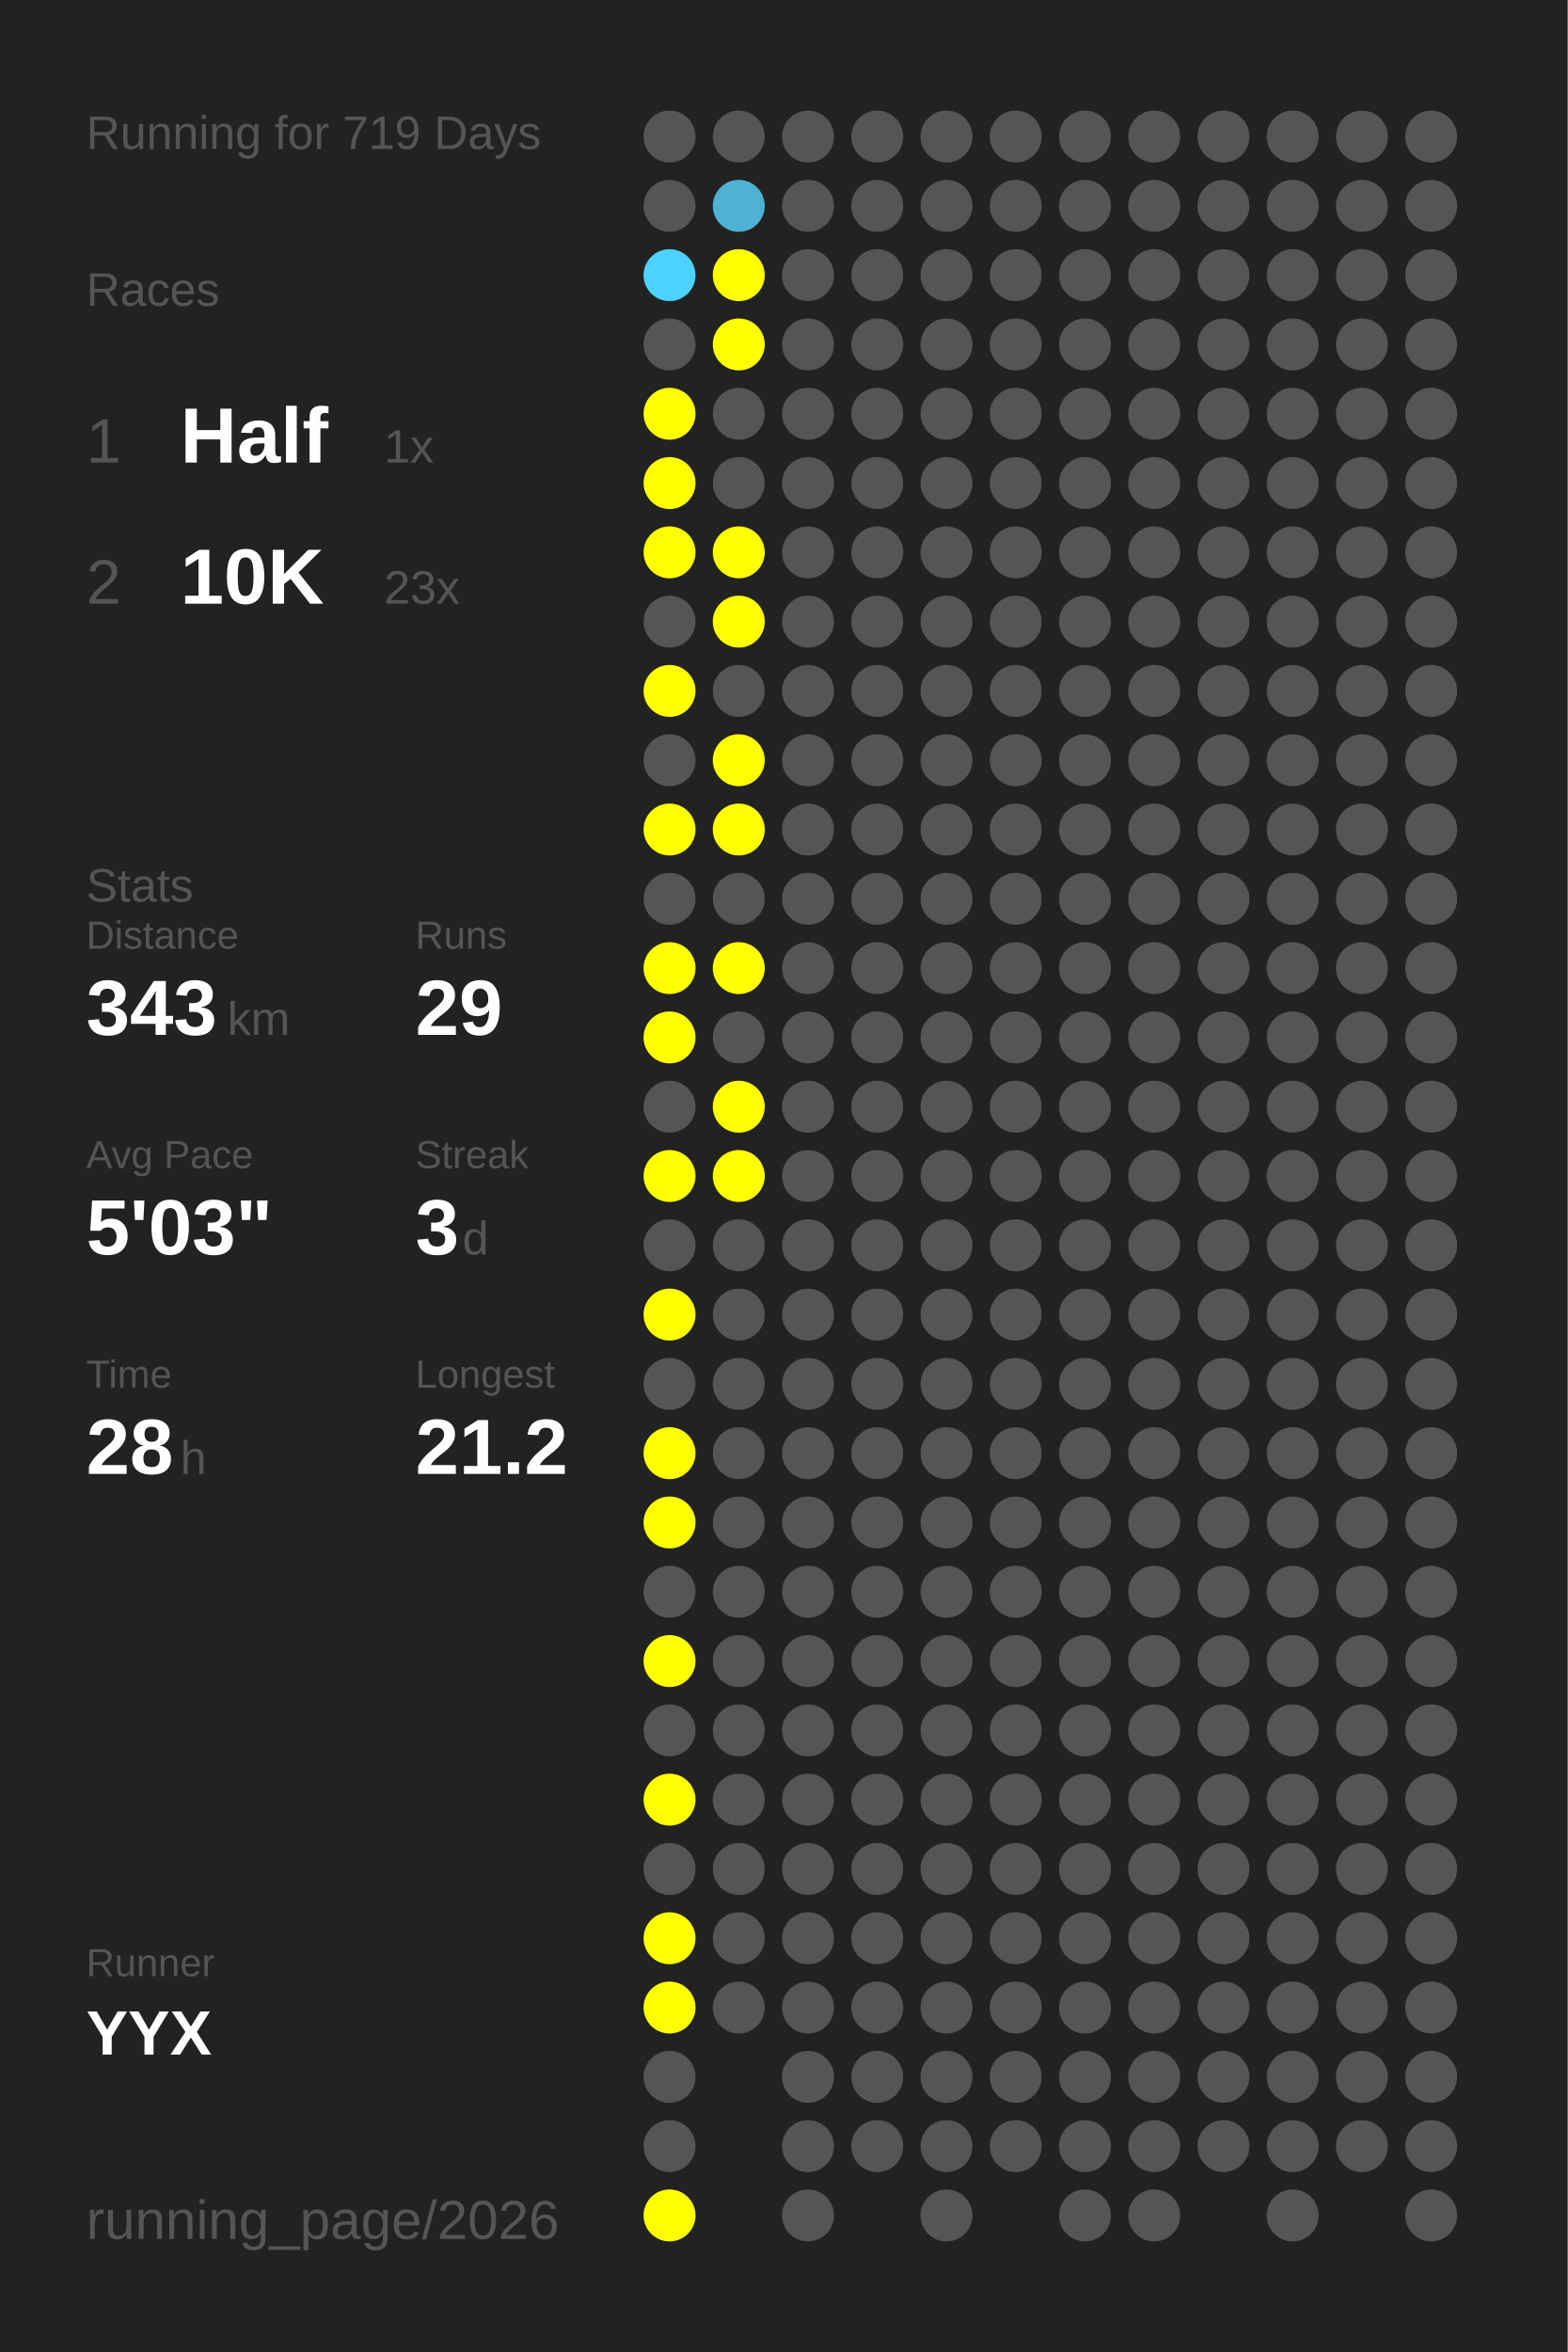
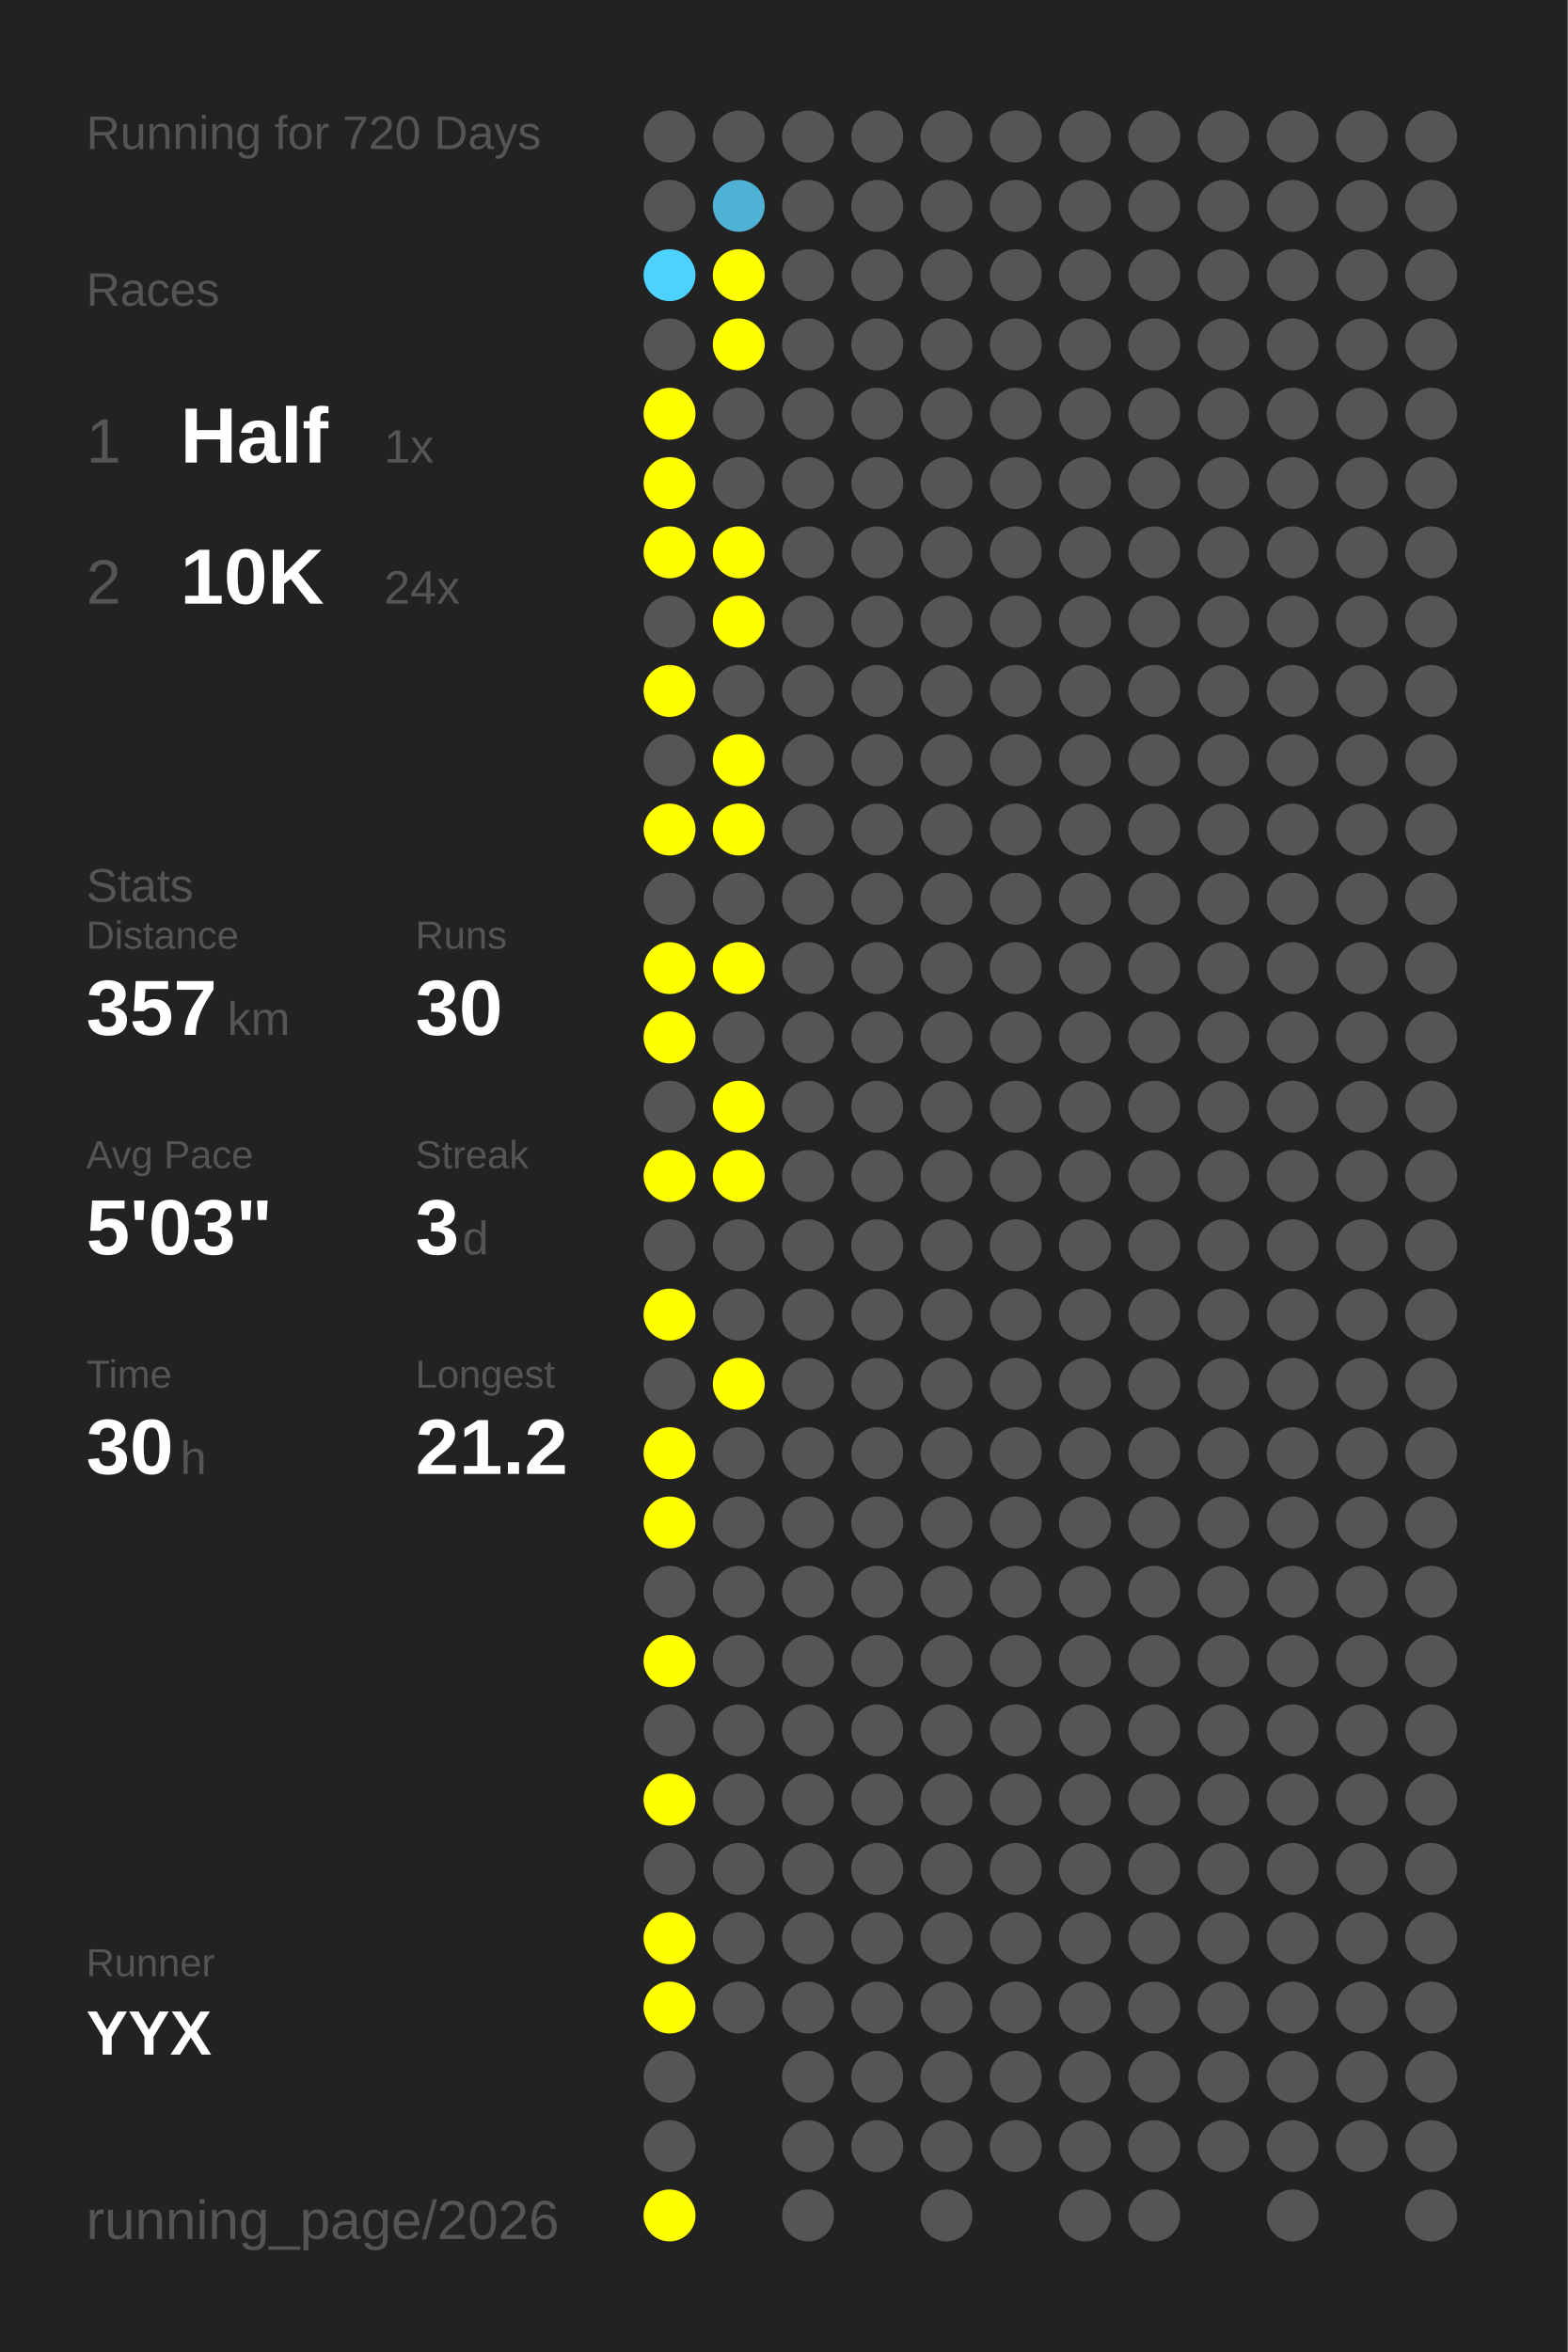
<svg xmlns="http://www.w3.org/2000/svg" baseProfile="full" height="300mm" version="1.1" viewBox="0,0,200,300" width="200mm">
  <defs />
  <rect fill="#222222" height="300" width="200" x="0" y="0" />
-   <text fill="#555555" style="font-size:6px; font-family:Arial;" x="11" y="19">Running for 719 Days</text>
+   <text fill="#555555" style="font-size:6px; font-family:Arial;" x="11" y="19">Running for 720 Days</text>
  <text fill="#555555" style="font-size:6px; font-family:Arial;" x="11" y="39">Races</text>
  <text fill="#555555" style="font-size:8px; font-family:Arial;" x="11" y="59">1</text>
  <text fill="#FFFFFF" style="font-size:10px; font-family:Arial; font-weight:bold;" x="23" y="59">Half</text>
  <text fill="#555555" style="font-size:6px; font-family:Arial;" x="49" y="59">1x</text>
  <text fill="#555555" style="font-size:8px; font-family:Arial;" x="11" y="77">2</text>
  <text fill="#FFFFFF" style="font-size:10px; font-family:Arial; font-weight:bold;" x="23" y="77">10K</text>
-   <text fill="#555555" style="font-size:6px; font-family:Arial;" x="49" y="77">23x</text>
+   <text fill="#555555" style="font-size:6px; font-family:Arial;" x="49" y="77">24x</text>
  <text fill="#555555" style="font-size:6px; font-family:Arial;" x="11" y="115">Stats</text>
  <text fill="#555555" style="font-size:5px; font-family:Arial;" x="11" y="121">Distance</text>
-   <text fill="#FFFFFF" style="font-size:10px; font-family:Arial; font-weight:bold;" x="11" y="132">343</text>
+   <text fill="#FFFFFF" style="font-size:10px; font-family:Arial; font-weight:bold;" x="11" y="132">357</text>
  <text fill="#555555" style="font-size:6px; font-family:Arial;" x="29" y="132">km</text>
  <text fill="#555555" style="font-size:5px; font-family:Arial;" x="53" y="121">Runs</text>
-   <text fill="#FFFFFF" style="font-size:10px; font-family:Arial; font-weight:bold;" x="53" y="132">29</text>
+   <text fill="#FFFFFF" style="font-size:10px; font-family:Arial; font-weight:bold;" x="53" y="132">30</text>
  <text fill="#555555" style="font-size:5px; font-family:Arial;" x="11" y="149">Avg Pace</text>
  <text fill="#FFFFFF" style="font-size:10px; font-family:Arial; font-weight:bold;" x="11" y="160">5'03"</text>
  <text fill="#555555" style="font-size:5px; font-family:Arial;" x="53" y="149">Streak</text>
  <text fill="#FFFFFF" style="font-size:10px; font-family:Arial; font-weight:bold;" x="53" y="160">3</text>
  <text fill="#555555" style="font-size:6px; font-family:Arial;" x="59" y="160">d</text>
  <text fill="#555555" style="font-size:5px; font-family:Arial;" x="11" y="177">Time</text>
-   <text fill="#FFFFFF" style="font-size:10px; font-family:Arial; font-weight:bold;" x="11" y="188">28</text>
+   <text fill="#FFFFFF" style="font-size:10px; font-family:Arial; font-weight:bold;" x="11" y="188">30</text>
  <text fill="#555555" style="font-size:6px; font-family:Arial;" x="23" y="188">h</text>
  <text fill="#555555" style="font-size:5px; font-family:Arial;" x="53" y="177">Longest</text>
  <text fill="#FFFFFF" style="font-size:10px; font-family:Arial; font-weight:bold;" x="53" y="188">21.2</text>
  <text fill="#555555" style="font-size:5px; font-family:Arial;" x="11" y="252.065">Runner</text>
  <text fill="#FFFFFF" style="font-size:8px; font-family:Arial; font-weight:bold;" x="11" y="262.065">YYX</text>
  <text fill="#555555" style="font-size:7px; font-family:Arial;" x="11" y="285.581">running_page/2026</text>
  <circle cx="85.417" cy="17.419" fill="#555555" r="3.312" />
  <circle cx="85.417" cy="26.258" fill="#555555" r="3.312" />
  <circle cx="85.417" cy="35.097" fill="#4dd1fe" r="3.312" />
  <circle cx="85.417" cy="43.935" fill="#555555" r="3.312" />
  <circle cx="85.417" cy="52.774" fill="#FFFF00" r="3.312" />
  <circle cx="85.417" cy="61.613" fill="#FFFF00" r="3.312" />
  <circle cx="85.417" cy="70.452" fill="#FFFF00" r="3.312" />
  <circle cx="85.417" cy="79.29" fill="#555555" r="3.312" />
  <circle cx="85.417" cy="88.129" fill="#FFFF00" r="3.312" />
  <circle cx="85.417" cy="96.968" fill="#555555" r="3.312" />
  <circle cx="85.417" cy="105.806" fill="#FFFF00" r="3.312" />
  <circle cx="85.417" cy="114.645" fill="#555555" r="3.312" />
  <circle cx="85.417" cy="123.484" fill="#FFFF00" r="3.312" />
  <circle cx="85.417" cy="132.323" fill="#FFFF00" r="3.312" />
  <circle cx="85.417" cy="141.161" fill="#555555" r="3.312" />
  <circle cx="85.417" cy="150" fill="#FFFF00" r="3.312" />
  <circle cx="85.417" cy="158.839" fill="#555555" r="3.312" />
  <circle cx="85.417" cy="167.677" fill="#FFFF00" r="3.312" />
  <circle cx="85.417" cy="176.516" fill="#555555" r="3.312" />
  <circle cx="85.417" cy="185.355" fill="#FFFF00" r="3.312" />
  <circle cx="85.417" cy="194.194" fill="#FFFF00" r="3.312" />
  <circle cx="85.417" cy="203.032" fill="#555555" r="3.312" />
  <circle cx="85.417" cy="211.871" fill="#FFFF00" r="3.312" />
  <circle cx="85.417" cy="220.71" fill="#555555" r="3.312" />
  <circle cx="85.417" cy="229.548" fill="#FFFF00" r="3.312" />
  <circle cx="85.417" cy="238.387" fill="#555555" r="3.312" />
  <circle cx="85.417" cy="247.226" fill="#FFFF00" r="3.312" />
  <circle cx="85.417" cy="256.065" fill="#FFFF00" r="3.312" />
  <circle cx="85.417" cy="264.903" fill="#555555" r="3.312" />
  <circle cx="85.417" cy="273.742" fill="#555555" r="3.312" />
  <circle cx="85.417" cy="282.581" fill="#FFFF00" r="3.312" />
  <circle cx="94.25" cy="17.419" fill="#555555" r="3.312" />
  <circle cx="94.25" cy="26.258" fill="#4fb1d3" r="3.312" />
  <circle cx="94.25" cy="35.097" fill="#FFFF00" r="3.312" />
  <circle cx="94.25" cy="43.935" fill="#FFFF00" r="3.312" />
  <circle cx="94.25" cy="52.774" fill="#555555" r="3.312" />
  <circle cx="94.25" cy="61.613" fill="#555555" r="3.312" />
  <circle cx="94.25" cy="70.452" fill="#FFFF00" r="3.312" />
  <circle cx="94.25" cy="79.29" fill="#FFFF00" r="3.312" />
  <circle cx="94.25" cy="88.129" fill="#555555" r="3.312" />
  <circle cx="94.25" cy="96.968" fill="#FFFF00" r="3.312" />
  <circle cx="94.25" cy="105.806" fill="#FFFF00" r="3.312" />
  <circle cx="94.25" cy="114.645" fill="#555555" r="3.312" />
  <circle cx="94.25" cy="123.484" fill="#FFFF00" r="3.312" />
  <circle cx="94.25" cy="132.323" fill="#555555" r="3.312" />
  <circle cx="94.25" cy="141.161" fill="#FFFF00" r="3.312" />
  <circle cx="94.25" cy="150" fill="#FFFF00" r="3.312" />
  <circle cx="94.25" cy="158.839" fill="#555555" r="3.312" />
  <circle cx="94.25" cy="167.677" fill="#555555" r="3.312" />
-   <circle cx="94.25" cy="176.516" fill="#555555" r="3.312" />
+   <circle cx="94.25" cy="176.516" fill="#FFFF00" r="3.312" />
  <circle cx="94.25" cy="185.355" fill="#555555" r="3.312" />
  <circle cx="94.25" cy="194.194" fill="#555555" r="3.312" />
  <circle cx="94.25" cy="203.032" fill="#555555" r="3.312" />
  <circle cx="94.25" cy="211.871" fill="#555555" r="3.312" />
  <circle cx="94.25" cy="220.71" fill="#555555" r="3.312" />
  <circle cx="94.25" cy="229.548" fill="#555555" r="3.312" />
  <circle cx="94.25" cy="238.387" fill="#555555" r="3.312" />
  <circle cx="94.25" cy="247.226" fill="#555555" r="3.312" />
  <circle cx="94.25" cy="256.065" fill="#555555" r="3.312" />
  <circle cx="103.083" cy="17.419" fill="#555555" r="3.312" />
  <circle cx="103.083" cy="26.258" fill="#555555" r="3.312" />
  <circle cx="103.083" cy="35.097" fill="#555555" r="3.312" />
  <circle cx="103.083" cy="43.935" fill="#555555" r="3.312" />
  <circle cx="103.083" cy="52.774" fill="#555555" r="3.312" />
  <circle cx="103.083" cy="61.613" fill="#555555" r="3.312" />
  <circle cx="103.083" cy="70.452" fill="#555555" r="3.312" />
  <circle cx="103.083" cy="79.29" fill="#555555" r="3.312" />
  <circle cx="103.083" cy="88.129" fill="#555555" r="3.312" />
  <circle cx="103.083" cy="96.968" fill="#555555" r="3.312" />
  <circle cx="103.083" cy="105.806" fill="#555555" r="3.312" />
  <circle cx="103.083" cy="114.645" fill="#555555" r="3.312" />
  <circle cx="103.083" cy="123.484" fill="#555555" r="3.312" />
  <circle cx="103.083" cy="132.323" fill="#555555" r="3.312" />
  <circle cx="103.083" cy="141.161" fill="#555555" r="3.312" />
  <circle cx="103.083" cy="150" fill="#555555" r="3.312" />
  <circle cx="103.083" cy="158.839" fill="#555555" r="3.312" />
  <circle cx="103.083" cy="167.677" fill="#555555" r="3.312" />
  <circle cx="103.083" cy="176.516" fill="#555555" r="3.312" />
  <circle cx="103.083" cy="185.355" fill="#555555" r="3.312" />
  <circle cx="103.083" cy="194.194" fill="#555555" r="3.312" />
  <circle cx="103.083" cy="203.032" fill="#555555" r="3.312" />
  <circle cx="103.083" cy="211.871" fill="#555555" r="3.312" />
  <circle cx="103.083" cy="220.71" fill="#555555" r="3.312" />
  <circle cx="103.083" cy="229.548" fill="#555555" r="3.312" />
  <circle cx="103.083" cy="238.387" fill="#555555" r="3.312" />
  <circle cx="103.083" cy="247.226" fill="#555555" r="3.312" />
  <circle cx="103.083" cy="256.065" fill="#555555" r="3.312" />
  <circle cx="103.083" cy="264.903" fill="#555555" r="3.312" />
  <circle cx="103.083" cy="273.742" fill="#555555" r="3.312" />
  <circle cx="103.083" cy="282.581" fill="#555555" r="3.312" />
  <circle cx="111.917" cy="17.419" fill="#555555" r="3.312" />
  <circle cx="111.917" cy="26.258" fill="#555555" r="3.312" />
  <circle cx="111.917" cy="35.097" fill="#555555" r="3.312" />
  <circle cx="111.917" cy="43.935" fill="#555555" r="3.312" />
  <circle cx="111.917" cy="52.774" fill="#555555" r="3.312" />
  <circle cx="111.917" cy="61.613" fill="#555555" r="3.312" />
  <circle cx="111.917" cy="70.452" fill="#555555" r="3.312" />
  <circle cx="111.917" cy="79.29" fill="#555555" r="3.312" />
  <circle cx="111.917" cy="88.129" fill="#555555" r="3.312" />
  <circle cx="111.917" cy="96.968" fill="#555555" r="3.312" />
  <circle cx="111.917" cy="105.806" fill="#555555" r="3.312" />
  <circle cx="111.917" cy="114.645" fill="#555555" r="3.312" />
  <circle cx="111.917" cy="123.484" fill="#555555" r="3.312" />
  <circle cx="111.917" cy="132.323" fill="#555555" r="3.312" />
  <circle cx="111.917" cy="141.161" fill="#555555" r="3.312" />
  <circle cx="111.917" cy="150" fill="#555555" r="3.312" />
  <circle cx="111.917" cy="158.839" fill="#555555" r="3.312" />
  <circle cx="111.917" cy="167.677" fill="#555555" r="3.312" />
  <circle cx="111.917" cy="176.516" fill="#555555" r="3.312" />
  <circle cx="111.917" cy="185.355" fill="#555555" r="3.312" />
  <circle cx="111.917" cy="194.194" fill="#555555" r="3.312" />
  <circle cx="111.917" cy="203.032" fill="#555555" r="3.312" />
  <circle cx="111.917" cy="211.871" fill="#555555" r="3.312" />
  <circle cx="111.917" cy="220.71" fill="#555555" r="3.312" />
  <circle cx="111.917" cy="229.548" fill="#555555" r="3.312" />
  <circle cx="111.917" cy="238.387" fill="#555555" r="3.312" />
  <circle cx="111.917" cy="247.226" fill="#555555" r="3.312" />
  <circle cx="111.917" cy="256.065" fill="#555555" r="3.312" />
  <circle cx="111.917" cy="264.903" fill="#555555" r="3.312" />
  <circle cx="111.917" cy="273.742" fill="#555555" r="3.312" />
  <circle cx="120.75" cy="17.419" fill="#555555" r="3.312" />
  <circle cx="120.75" cy="26.258" fill="#555555" r="3.312" />
  <circle cx="120.75" cy="35.097" fill="#555555" r="3.312" />
  <circle cx="120.75" cy="43.935" fill="#555555" r="3.312" />
  <circle cx="120.75" cy="52.774" fill="#555555" r="3.312" />
  <circle cx="120.75" cy="61.613" fill="#555555" r="3.312" />
  <circle cx="120.75" cy="70.452" fill="#555555" r="3.312" />
  <circle cx="120.75" cy="79.29" fill="#555555" r="3.312" />
  <circle cx="120.75" cy="88.129" fill="#555555" r="3.312" />
  <circle cx="120.75" cy="96.968" fill="#555555" r="3.312" />
  <circle cx="120.75" cy="105.806" fill="#555555" r="3.312" />
  <circle cx="120.75" cy="114.645" fill="#555555" r="3.312" />
  <circle cx="120.75" cy="123.484" fill="#555555" r="3.312" />
  <circle cx="120.75" cy="132.323" fill="#555555" r="3.312" />
  <circle cx="120.75" cy="141.161" fill="#555555" r="3.312" />
  <circle cx="120.75" cy="150" fill="#555555" r="3.312" />
  <circle cx="120.75" cy="158.839" fill="#555555" r="3.312" />
  <circle cx="120.75" cy="167.677" fill="#555555" r="3.312" />
  <circle cx="120.75" cy="176.516" fill="#555555" r="3.312" />
  <circle cx="120.75" cy="185.355" fill="#555555" r="3.312" />
  <circle cx="120.75" cy="194.194" fill="#555555" r="3.312" />
  <circle cx="120.75" cy="203.032" fill="#555555" r="3.312" />
  <circle cx="120.75" cy="211.871" fill="#555555" r="3.312" />
  <circle cx="120.75" cy="220.71" fill="#555555" r="3.312" />
  <circle cx="120.75" cy="229.548" fill="#555555" r="3.312" />
  <circle cx="120.75" cy="238.387" fill="#555555" r="3.312" />
  <circle cx="120.75" cy="247.226" fill="#555555" r="3.312" />
  <circle cx="120.75" cy="256.065" fill="#555555" r="3.312" />
  <circle cx="120.75" cy="264.903" fill="#555555" r="3.312" />
  <circle cx="120.75" cy="273.742" fill="#555555" r="3.312" />
  <circle cx="120.75" cy="282.581" fill="#555555" r="3.312" />
  <circle cx="129.583" cy="17.419" fill="#555555" r="3.312" />
  <circle cx="129.583" cy="26.258" fill="#555555" r="3.312" />
  <circle cx="129.583" cy="35.097" fill="#555555" r="3.312" />
  <circle cx="129.583" cy="43.935" fill="#555555" r="3.312" />
  <circle cx="129.583" cy="52.774" fill="#555555" r="3.312" />
  <circle cx="129.583" cy="61.613" fill="#555555" r="3.312" />
  <circle cx="129.583" cy="70.452" fill="#555555" r="3.312" />
  <circle cx="129.583" cy="79.29" fill="#555555" r="3.312" />
  <circle cx="129.583" cy="88.129" fill="#555555" r="3.312" />
  <circle cx="129.583" cy="96.968" fill="#555555" r="3.312" />
  <circle cx="129.583" cy="105.806" fill="#555555" r="3.312" />
  <circle cx="129.583" cy="114.645" fill="#555555" r="3.312" />
  <circle cx="129.583" cy="123.484" fill="#555555" r="3.312" />
  <circle cx="129.583" cy="132.323" fill="#555555" r="3.312" />
  <circle cx="129.583" cy="141.161" fill="#555555" r="3.312" />
  <circle cx="129.583" cy="150" fill="#555555" r="3.312" />
  <circle cx="129.583" cy="158.839" fill="#555555" r="3.312" />
  <circle cx="129.583" cy="167.677" fill="#555555" r="3.312" />
  <circle cx="129.583" cy="176.516" fill="#555555" r="3.312" />
  <circle cx="129.583" cy="185.355" fill="#555555" r="3.312" />
  <circle cx="129.583" cy="194.194" fill="#555555" r="3.312" />
  <circle cx="129.583" cy="203.032" fill="#555555" r="3.312" />
  <circle cx="129.583" cy="211.871" fill="#555555" r="3.312" />
  <circle cx="129.583" cy="220.71" fill="#555555" r="3.312" />
  <circle cx="129.583" cy="229.548" fill="#555555" r="3.312" />
  <circle cx="129.583" cy="238.387" fill="#555555" r="3.312" />
  <circle cx="129.583" cy="247.226" fill="#555555" r="3.312" />
  <circle cx="129.583" cy="256.065" fill="#555555" r="3.312" />
  <circle cx="129.583" cy="264.903" fill="#555555" r="3.312" />
  <circle cx="129.583" cy="273.742" fill="#555555" r="3.312" />
  <circle cx="138.417" cy="17.419" fill="#555555" r="3.312" />
  <circle cx="138.417" cy="26.258" fill="#555555" r="3.312" />
  <circle cx="138.417" cy="35.097" fill="#555555" r="3.312" />
  <circle cx="138.417" cy="43.935" fill="#555555" r="3.312" />
  <circle cx="138.417" cy="52.774" fill="#555555" r="3.312" />
  <circle cx="138.417" cy="61.613" fill="#555555" r="3.312" />
  <circle cx="138.417" cy="70.452" fill="#555555" r="3.312" />
  <circle cx="138.417" cy="79.29" fill="#555555" r="3.312" />
  <circle cx="138.417" cy="88.129" fill="#555555" r="3.312" />
  <circle cx="138.417" cy="96.968" fill="#555555" r="3.312" />
  <circle cx="138.417" cy="105.806" fill="#555555" r="3.312" />
  <circle cx="138.417" cy="114.645" fill="#555555" r="3.312" />
  <circle cx="138.417" cy="123.484" fill="#555555" r="3.312" />
  <circle cx="138.417" cy="132.323" fill="#555555" r="3.312" />
  <circle cx="138.417" cy="141.161" fill="#555555" r="3.312" />
  <circle cx="138.417" cy="150" fill="#555555" r="3.312" />
  <circle cx="138.417" cy="158.839" fill="#555555" r="3.312" />
  <circle cx="138.417" cy="167.677" fill="#555555" r="3.312" />
  <circle cx="138.417" cy="176.516" fill="#555555" r="3.312" />
  <circle cx="138.417" cy="185.355" fill="#555555" r="3.312" />
  <circle cx="138.417" cy="194.194" fill="#555555" r="3.312" />
  <circle cx="138.417" cy="203.032" fill="#555555" r="3.312" />
  <circle cx="138.417" cy="211.871" fill="#555555" r="3.312" />
  <circle cx="138.417" cy="220.71" fill="#555555" r="3.312" />
  <circle cx="138.417" cy="229.548" fill="#555555" r="3.312" />
  <circle cx="138.417" cy="238.387" fill="#555555" r="3.312" />
  <circle cx="138.417" cy="247.226" fill="#555555" r="3.312" />
  <circle cx="138.417" cy="256.065" fill="#555555" r="3.312" />
  <circle cx="138.417" cy="264.903" fill="#555555" r="3.312" />
  <circle cx="138.417" cy="273.742" fill="#555555" r="3.312" />
  <circle cx="138.417" cy="282.581" fill="#555555" r="3.312" />
  <circle cx="147.25" cy="17.419" fill="#555555" r="3.312" />
  <circle cx="147.25" cy="26.258" fill="#555555" r="3.312" />
  <circle cx="147.25" cy="35.097" fill="#555555" r="3.312" />
  <circle cx="147.25" cy="43.935" fill="#555555" r="3.312" />
  <circle cx="147.25" cy="52.774" fill="#555555" r="3.312" />
  <circle cx="147.25" cy="61.613" fill="#555555" r="3.312" />
  <circle cx="147.25" cy="70.452" fill="#555555" r="3.312" />
  <circle cx="147.25" cy="79.29" fill="#555555" r="3.312" />
  <circle cx="147.25" cy="88.129" fill="#555555" r="3.312" />
  <circle cx="147.25" cy="96.968" fill="#555555" r="3.312" />
  <circle cx="147.25" cy="105.806" fill="#555555" r="3.312" />
  <circle cx="147.25" cy="114.645" fill="#555555" r="3.312" />
  <circle cx="147.25" cy="123.484" fill="#555555" r="3.312" />
  <circle cx="147.25" cy="132.323" fill="#555555" r="3.312" />
  <circle cx="147.25" cy="141.161" fill="#555555" r="3.312" />
  <circle cx="147.25" cy="150" fill="#555555" r="3.312" />
  <circle cx="147.25" cy="158.839" fill="#555555" r="3.312" />
  <circle cx="147.25" cy="167.677" fill="#555555" r="3.312" />
  <circle cx="147.25" cy="176.516" fill="#555555" r="3.312" />
  <circle cx="147.25" cy="185.355" fill="#555555" r="3.312" />
  <circle cx="147.25" cy="194.194" fill="#555555" r="3.312" />
  <circle cx="147.25" cy="203.032" fill="#555555" r="3.312" />
  <circle cx="147.25" cy="211.871" fill="#555555" r="3.312" />
  <circle cx="147.25" cy="220.71" fill="#555555" r="3.312" />
  <circle cx="147.25" cy="229.548" fill="#555555" r="3.312" />
  <circle cx="147.25" cy="238.387" fill="#555555" r="3.312" />
  <circle cx="147.25" cy="247.226" fill="#555555" r="3.312" />
  <circle cx="147.25" cy="256.065" fill="#555555" r="3.312" />
  <circle cx="147.25" cy="264.903" fill="#555555" r="3.312" />
  <circle cx="147.25" cy="273.742" fill="#555555" r="3.312" />
  <circle cx="147.25" cy="282.581" fill="#555555" r="3.312" />
  <circle cx="156.083" cy="17.419" fill="#555555" r="3.312" />
  <circle cx="156.083" cy="26.258" fill="#555555" r="3.312" />
  <circle cx="156.083" cy="35.097" fill="#555555" r="3.312" />
  <circle cx="156.083" cy="43.935" fill="#555555" r="3.312" />
  <circle cx="156.083" cy="52.774" fill="#555555" r="3.312" />
  <circle cx="156.083" cy="61.613" fill="#555555" r="3.312" />
  <circle cx="156.083" cy="70.452" fill="#555555" r="3.312" />
  <circle cx="156.083" cy="79.29" fill="#555555" r="3.312" />
  <circle cx="156.083" cy="88.129" fill="#555555" r="3.312" />
  <circle cx="156.083" cy="96.968" fill="#555555" r="3.312" />
  <circle cx="156.083" cy="105.806" fill="#555555" r="3.312" />
  <circle cx="156.083" cy="114.645" fill="#555555" r="3.312" />
  <circle cx="156.083" cy="123.484" fill="#555555" r="3.312" />
  <circle cx="156.083" cy="132.323" fill="#555555" r="3.312" />
  <circle cx="156.083" cy="141.161" fill="#555555" r="3.312" />
  <circle cx="156.083" cy="150" fill="#555555" r="3.312" />
  <circle cx="156.083" cy="158.839" fill="#555555" r="3.312" />
  <circle cx="156.083" cy="167.677" fill="#555555" r="3.312" />
  <circle cx="156.083" cy="176.516" fill="#555555" r="3.312" />
  <circle cx="156.083" cy="185.355" fill="#555555" r="3.312" />
  <circle cx="156.083" cy="194.194" fill="#555555" r="3.312" />
  <circle cx="156.083" cy="203.032" fill="#555555" r="3.312" />
  <circle cx="156.083" cy="211.871" fill="#555555" r="3.312" />
  <circle cx="156.083" cy="220.71" fill="#555555" r="3.312" />
  <circle cx="156.083" cy="229.548" fill="#555555" r="3.312" />
  <circle cx="156.083" cy="238.387" fill="#555555" r="3.312" />
  <circle cx="156.083" cy="247.226" fill="#555555" r="3.312" />
  <circle cx="156.083" cy="256.065" fill="#555555" r="3.312" />
  <circle cx="156.083" cy="264.903" fill="#555555" r="3.312" />
  <circle cx="156.083" cy="273.742" fill="#555555" r="3.312" />
  <circle cx="164.917" cy="17.419" fill="#555555" r="3.312" />
  <circle cx="164.917" cy="26.258" fill="#555555" r="3.312" />
  <circle cx="164.917" cy="35.097" fill="#555555" r="3.312" />
  <circle cx="164.917" cy="43.935" fill="#555555" r="3.312" />
  <circle cx="164.917" cy="52.774" fill="#555555" r="3.312" />
  <circle cx="164.917" cy="61.613" fill="#555555" r="3.312" />
  <circle cx="164.917" cy="70.452" fill="#555555" r="3.312" />
  <circle cx="164.917" cy="79.29" fill="#555555" r="3.312" />
  <circle cx="164.917" cy="88.129" fill="#555555" r="3.312" />
  <circle cx="164.917" cy="96.968" fill="#555555" r="3.312" />
  <circle cx="164.917" cy="105.806" fill="#555555" r="3.312" />
  <circle cx="164.917" cy="114.645" fill="#555555" r="3.312" />
  <circle cx="164.917" cy="123.484" fill="#555555" r="3.312" />
  <circle cx="164.917" cy="132.323" fill="#555555" r="3.312" />
  <circle cx="164.917" cy="141.161" fill="#555555" r="3.312" />
  <circle cx="164.917" cy="150" fill="#555555" r="3.312" />
  <circle cx="164.917" cy="158.839" fill="#555555" r="3.312" />
  <circle cx="164.917" cy="167.677" fill="#555555" r="3.312" />
  <circle cx="164.917" cy="176.516" fill="#555555" r="3.312" />
  <circle cx="164.917" cy="185.355" fill="#555555" r="3.312" />
  <circle cx="164.917" cy="194.194" fill="#555555" r="3.312" />
  <circle cx="164.917" cy="203.032" fill="#555555" r="3.312" />
  <circle cx="164.917" cy="211.871" fill="#555555" r="3.312" />
  <circle cx="164.917" cy="220.71" fill="#555555" r="3.312" />
  <circle cx="164.917" cy="229.548" fill="#555555" r="3.312" />
  <circle cx="164.917" cy="238.387" fill="#555555" r="3.312" />
  <circle cx="164.917" cy="247.226" fill="#555555" r="3.312" />
  <circle cx="164.917" cy="256.065" fill="#555555" r="3.312" />
  <circle cx="164.917" cy="264.903" fill="#555555" r="3.312" />
  <circle cx="164.917" cy="273.742" fill="#555555" r="3.312" />
  <circle cx="164.917" cy="282.581" fill="#555555" r="3.312" />
  <circle cx="173.75" cy="17.419" fill="#555555" r="3.312" />
  <circle cx="173.75" cy="26.258" fill="#555555" r="3.312" />
  <circle cx="173.75" cy="35.097" fill="#555555" r="3.312" />
  <circle cx="173.75" cy="43.935" fill="#555555" r="3.312" />
  <circle cx="173.75" cy="52.774" fill="#555555" r="3.312" />
  <circle cx="173.75" cy="61.613" fill="#555555" r="3.312" />
  <circle cx="173.75" cy="70.452" fill="#555555" r="3.312" />
  <circle cx="173.75" cy="79.29" fill="#555555" r="3.312" />
  <circle cx="173.75" cy="88.129" fill="#555555" r="3.312" />
  <circle cx="173.75" cy="96.968" fill="#555555" r="3.312" />
  <circle cx="173.75" cy="105.806" fill="#555555" r="3.312" />
  <circle cx="173.75" cy="114.645" fill="#555555" r="3.312" />
  <circle cx="173.75" cy="123.484" fill="#555555" r="3.312" />
  <circle cx="173.75" cy="132.323" fill="#555555" r="3.312" />
  <circle cx="173.75" cy="141.161" fill="#555555" r="3.312" />
  <circle cx="173.75" cy="150" fill="#555555" r="3.312" />
  <circle cx="173.75" cy="158.839" fill="#555555" r="3.312" />
  <circle cx="173.75" cy="167.677" fill="#555555" r="3.312" />
  <circle cx="173.75" cy="176.516" fill="#555555" r="3.312" />
  <circle cx="173.75" cy="185.355" fill="#555555" r="3.312" />
  <circle cx="173.75" cy="194.194" fill="#555555" r="3.312" />
  <circle cx="173.75" cy="203.032" fill="#555555" r="3.312" />
  <circle cx="173.75" cy="211.871" fill="#555555" r="3.312" />
  <circle cx="173.75" cy="220.71" fill="#555555" r="3.312" />
  <circle cx="173.75" cy="229.548" fill="#555555" r="3.312" />
  <circle cx="173.75" cy="238.387" fill="#555555" r="3.312" />
  <circle cx="173.75" cy="247.226" fill="#555555" r="3.312" />
  <circle cx="173.75" cy="256.065" fill="#555555" r="3.312" />
  <circle cx="173.75" cy="264.903" fill="#555555" r="3.312" />
  <circle cx="173.75" cy="273.742" fill="#555555" r="3.312" />
  <circle cx="182.583" cy="17.419" fill="#555555" r="3.312" />
  <circle cx="182.583" cy="26.258" fill="#555555" r="3.312" />
  <circle cx="182.583" cy="35.097" fill="#555555" r="3.312" />
  <circle cx="182.583" cy="43.935" fill="#555555" r="3.312" />
  <circle cx="182.583" cy="52.774" fill="#555555" r="3.312" />
  <circle cx="182.583" cy="61.613" fill="#555555" r="3.312" />
  <circle cx="182.583" cy="70.452" fill="#555555" r="3.312" />
  <circle cx="182.583" cy="79.29" fill="#555555" r="3.312" />
  <circle cx="182.583" cy="88.129" fill="#555555" r="3.312" />
  <circle cx="182.583" cy="96.968" fill="#555555" r="3.312" />
  <circle cx="182.583" cy="105.806" fill="#555555" r="3.312" />
  <circle cx="182.583" cy="114.645" fill="#555555" r="3.312" />
  <circle cx="182.583" cy="123.484" fill="#555555" r="3.312" />
  <circle cx="182.583" cy="132.323" fill="#555555" r="3.312" />
  <circle cx="182.583" cy="141.161" fill="#555555" r="3.312" />
  <circle cx="182.583" cy="150" fill="#555555" r="3.312" />
  <circle cx="182.583" cy="158.839" fill="#555555" r="3.312" />
  <circle cx="182.583" cy="167.677" fill="#555555" r="3.312" />
  <circle cx="182.583" cy="176.516" fill="#555555" r="3.312" />
  <circle cx="182.583" cy="185.355" fill="#555555" r="3.312" />
  <circle cx="182.583" cy="194.194" fill="#555555" r="3.312" />
  <circle cx="182.583" cy="203.032" fill="#555555" r="3.312" />
  <circle cx="182.583" cy="211.871" fill="#555555" r="3.312" />
  <circle cx="182.583" cy="220.71" fill="#555555" r="3.312" />
  <circle cx="182.583" cy="229.548" fill="#555555" r="3.312" />
  <circle cx="182.583" cy="238.387" fill="#555555" r="3.312" />
  <circle cx="182.583" cy="247.226" fill="#555555" r="3.312" />
  <circle cx="182.583" cy="256.065" fill="#555555" r="3.312" />
  <circle cx="182.583" cy="264.903" fill="#555555" r="3.312" />
  <circle cx="182.583" cy="273.742" fill="#555555" r="3.312" />
  <circle cx="182.583" cy="282.581" fill="#555555" r="3.312" />
</svg>
